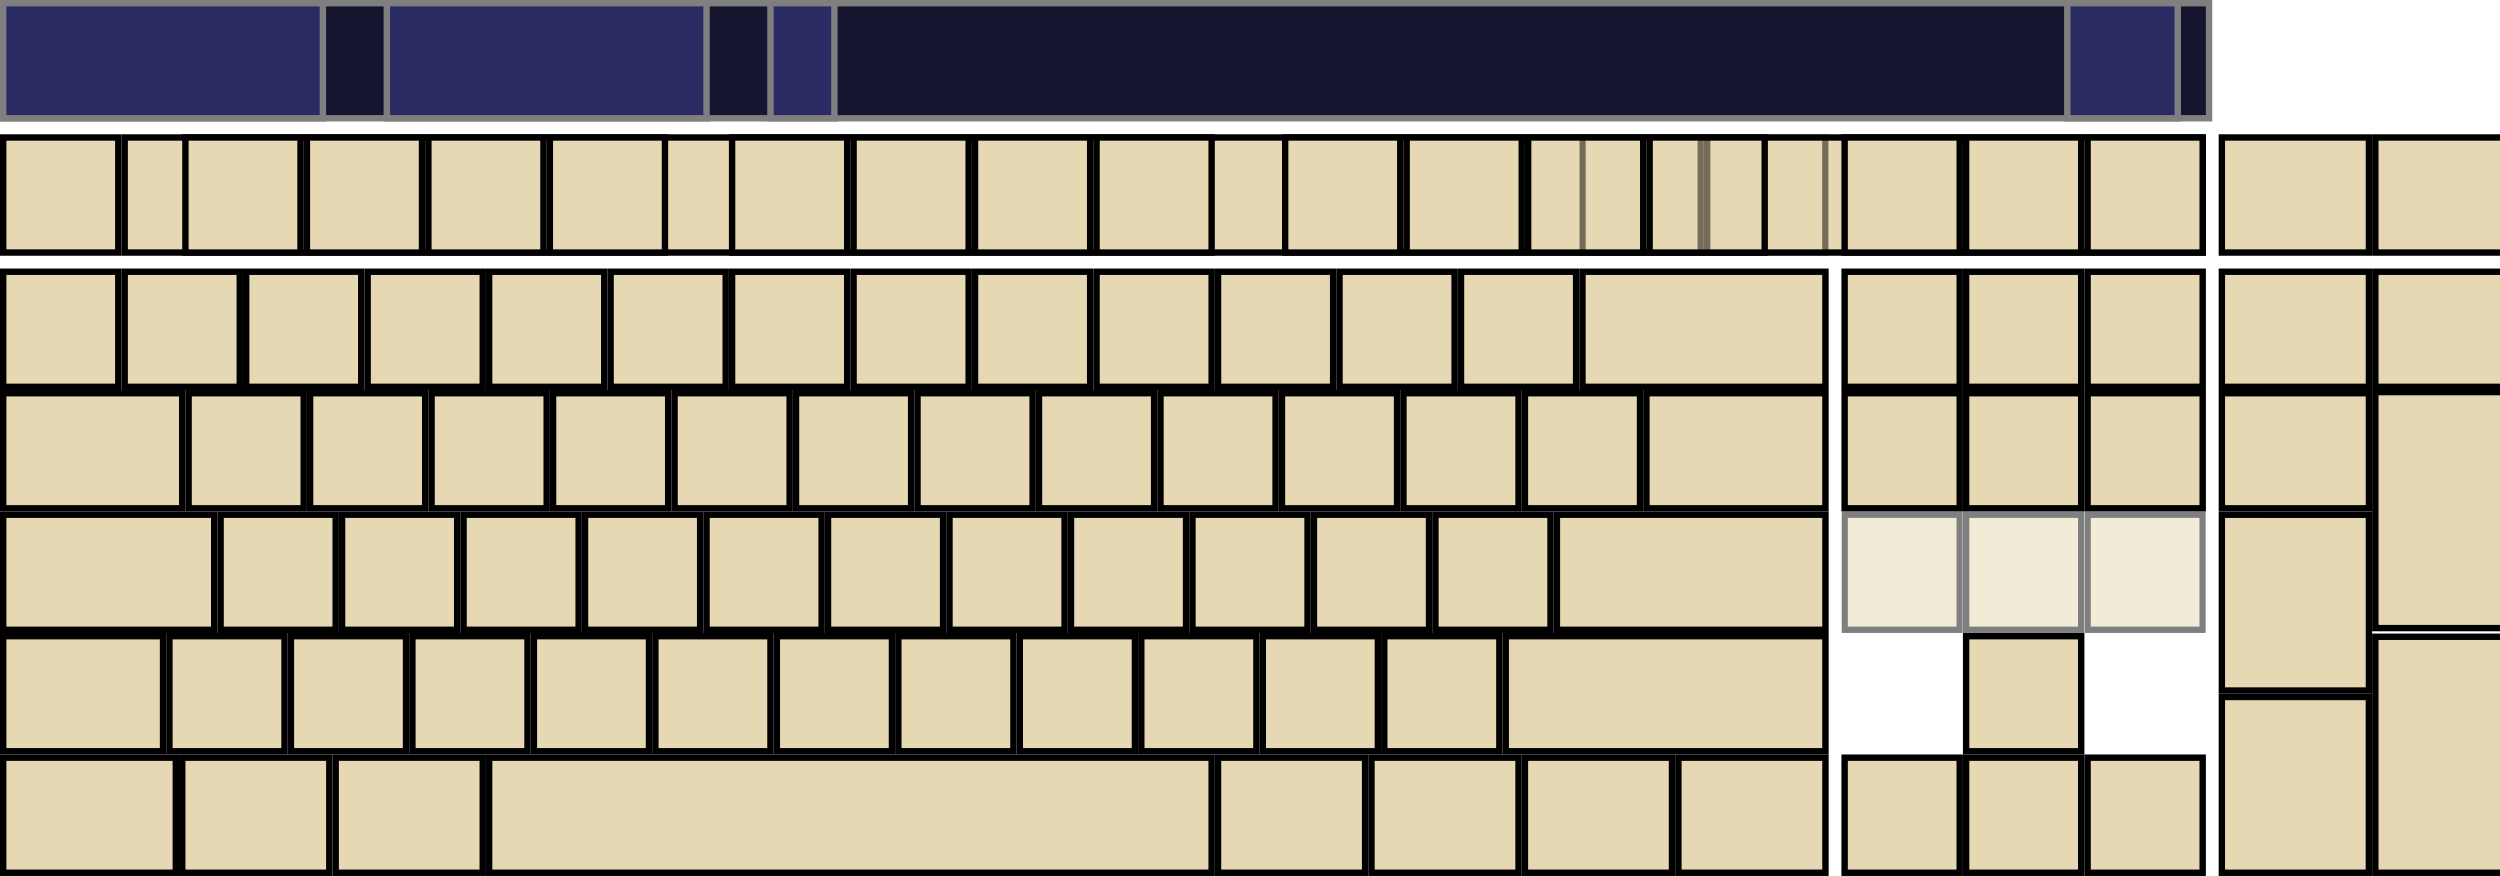
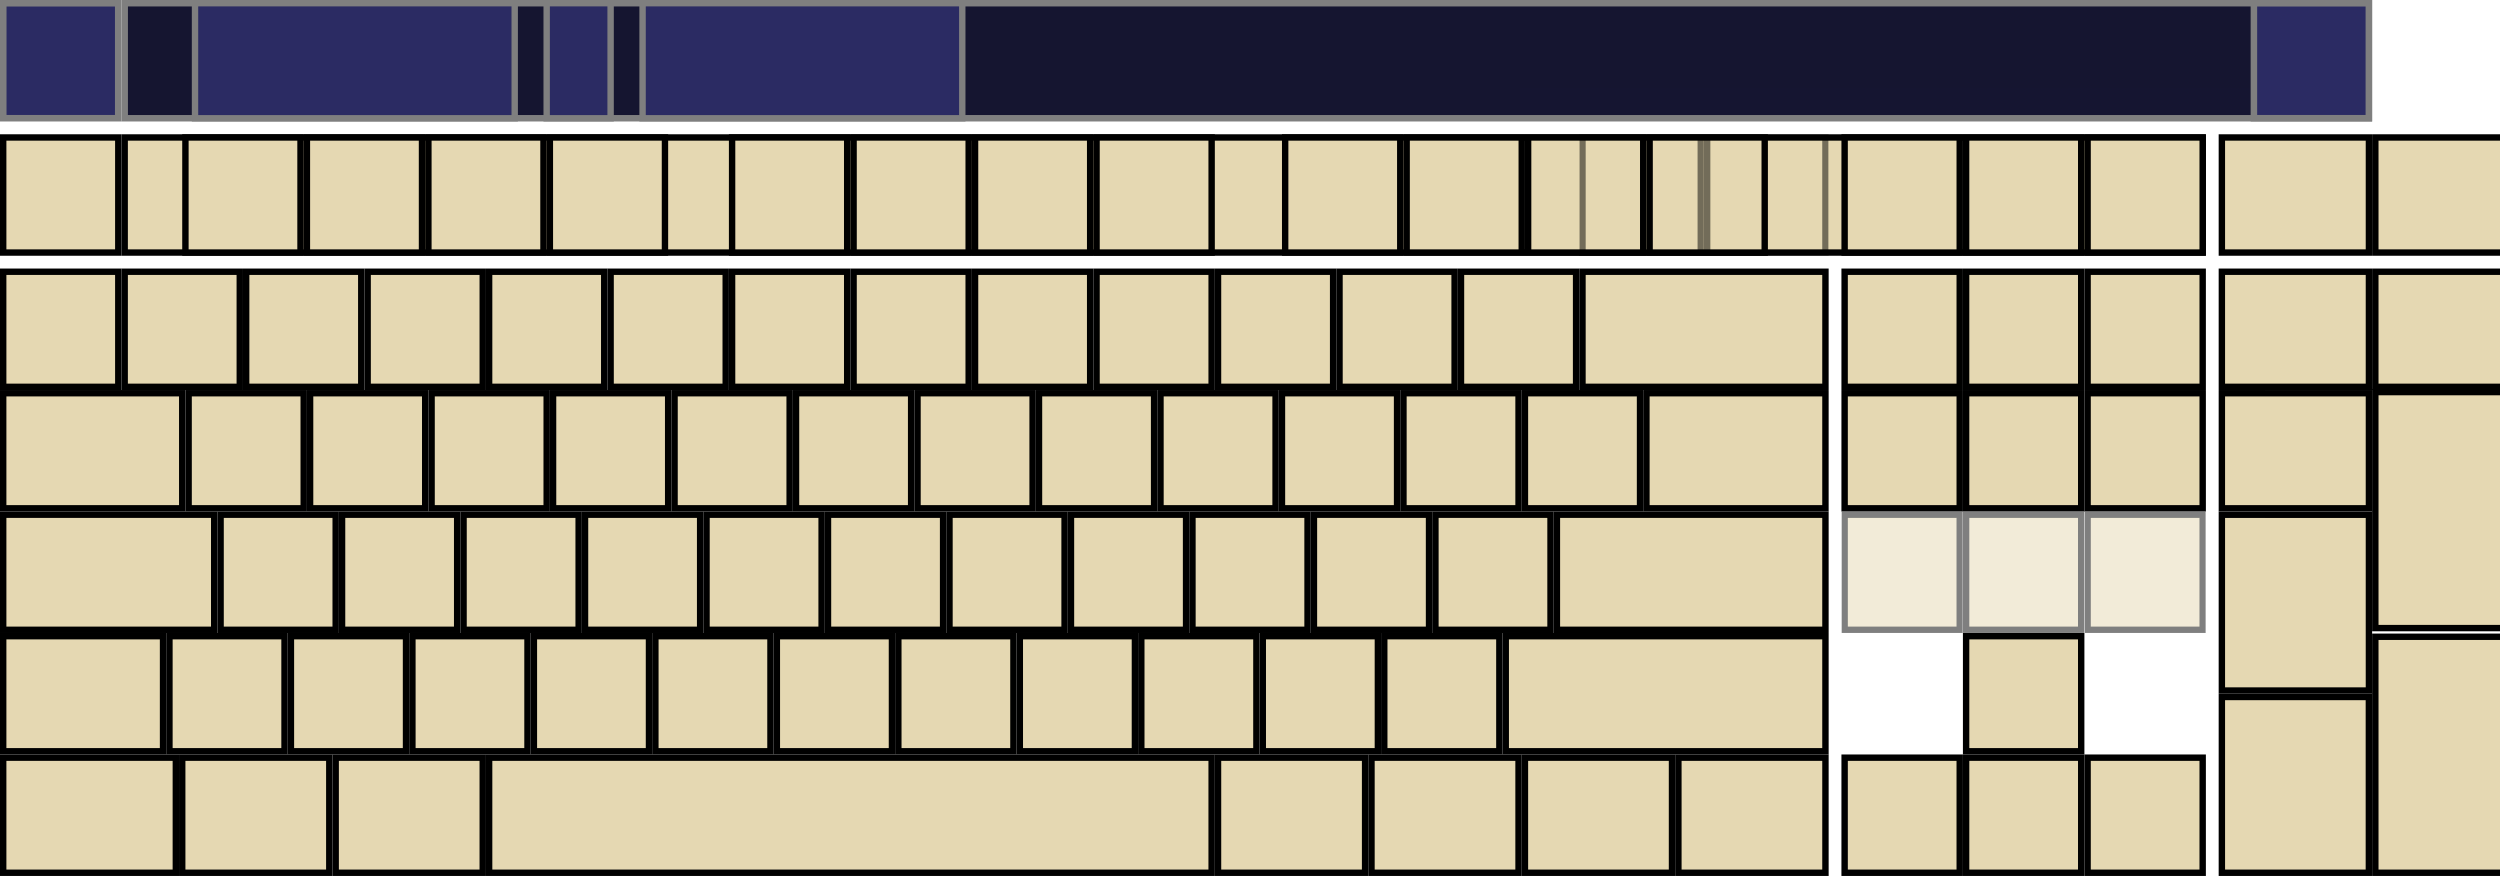
<svg xmlns="http://www.w3.org/2000/svg" id="full-alpha" height="137" width="391" version="1.0" enable-background="new">
  <defs id="defs4958">
    <filter id="filter3145">
      <feBlend id="feBlend3147" in2="BackgroundImage" mode="darken" />
    </filter>
  </defs>
-   <rect id="wordlist" height="18" width="345" y="0.5" x="0.5" style="fill:#151530;stroke:#7f7f7f;stroke-width:1" />
+   <rect id="wordlist" height="17.992" width="350.992" y="0.504" x="19.504" style="fill:#151530;stroke:#7f7f7f;stroke-width:1.008" />
  <rect id="inputline" style="stroke:#000;fill:#e5d8b2" height="18" width="325.0" y="21.5" x="19.5" />
  <rect id="RALT" height="18" width="23" stroke="#000" y="118.5" x="190.5" fill="#e5d8b2" />
  <rect id="AB01" height="18" width="18" stroke="#000" y="99.5" x="45.5" fill="#e5d8b2" />
  <rect id="AE02" height="18" width="18" stroke="#000" y="42.5" x="38.5" fill="#e5d8b2" />
  <rect id="AE03" height="18" width="18" stroke="#000" y="42.5" x="57.5" fill="#e5d8b2" />
  <rect id="AD09" height="18" width="18" stroke="#000" y="61.5" x="181.5" fill="#e5d8b2" />
  <rect id="AE01" height="18" width="18" stroke="#000" y="42.5" x="19.5" fill="#e5d8b2" />
  <rect id="AE06" height="18" width="18" stroke="#000" y="42.5" x="114.5" fill="#e5d8b2" />
  <rect id="AE07" height="18" width="18" stroke="#000" y="42.5" x="133.5" fill="#e5d8b2" />
  <rect id="AE04" height="18" width="18" stroke="#000" y="42.5" x="76.5" fill="#e5d8b2" />
  <rect id="AE05" height="18" width="18" stroke="#000" y="42.5" x="95.5" fill="#e5d8b2" />
  <rect id="AD03" height="18" width="18" stroke="#000" y="61.5" x="67.5" fill="#e5d8b2" />
  <rect id="AD02" height="18" width="18" stroke="#000" y="61.5" x="48.5" fill="#e5d8b2" />
  <rect id="AD01" height="18" width="18" stroke="#000" y="61.5" x="29.5" fill="#e5d8b2" />
  <rect id="AE09" height="18" width="18" stroke="#000" y="42.5" x="171.5" fill="#e5d8b2" />
  <rect id="AD07" height="18" width="18" stroke="#000" y="61.5" x="143.5" fill="#e5d8b2" />
  <rect id="AD06" height="18" width="18" stroke="#000" y="61.5" x="124.5" fill="#e5d8b2" />
  <rect id="AD05" height="18" width="18" stroke="#000" y="61.5" x="105.5" fill="#e5d8b2" />
  <rect id="AD04" height="18" width="18" stroke="#000" y="61.5" x="86.5" fill="#e5d8b2" />
  <rect id="AB10" height="18" width="18" stroke="#000" y="99.5" x="216.5" fill="#e5d8b2" />
  <rect id="AC11" height="18" width="18" stroke="#000" y="80.5" x="224.5" fill="#e5d8b2" />
  <rect id="AC10" height="18" width="18" stroke="#000" y="80.5" x="205.5" fill="#e5d8b2" />
  <rect id="RCTL" height="18" width="23" stroke="#000" y="118.5" x="262.5" fill="#e5d8b2" />
  <rect id="LCTL" height="18" width="27" stroke="#000" y="118.5" x=".5" fill="#e5d8b2" />
  <rect id="TAB" height="18" width="28" stroke="#000" y="61.5" x=".5" fill="#e5d8b2" />
  <rect id="LALT" height="18" width="23" stroke="#000" y="118.5" x="52.5" fill="#e5d8b2" />
  <rect id="TLDE" height="18" width="18" stroke="#000" y="42.5" x=".5" fill="#e5d8b2" />
  <rect id="LSGT" height="18" width="18" stroke="#000" y="99.5" x="26.5" fill="#e5d8b2" />
  <rect id="LFSH" height="18" width="25" stroke="#000" y="99.5" x=".5" fill="#e5d8b2" />
  <rect id="BKSP" height="18" width="38" stroke="#000" y="42.5" x="247.5" fill="#e5d8b2" />
  <rect id="CAPS" height="18" width="33" stroke="#000" y="80.5" x=".5" fill="#e5d8b2" />
  <rect id="BKSL" height="18" width="28" stroke="#000" y="61.5" x="257.5" fill="#e5d8b2" />
  <rect id="RTRN" height="18" width="42" stroke="#000" y="80.5" x="243.5" fill="#e5d8b2" />
  <rect id="MENU" height="18" width="23" stroke="#000" y="118.5" x="238.5" fill="#e5d8b2" />
  <rect id="AD10" height="18" width="18" stroke="#000" y="61.5" x="200.5" fill="#e5d8b2" />
  <rect id="AD11" height="18" width="18" stroke="#000" y="61.5" x="219.5" fill="#e5d8b2" />
  <rect id="AD12" height="18" width="18" stroke="#000" y="61.5" x="238.5" fill="#e5d8b2" />
  <rect id="AB08" height="18" width="18" stroke="#000" y="99.5" x="178.5" fill="#e5d8b2" />
  <rect id="AE11" height="18" width="18" stroke="#000" y="42.5" x="209.5" fill="#e5d8b2" />
  <rect id="AE10" height="18" width="18" stroke="#000" y="42.5" x="190.5" fill="#e5d8b2" />
  <rect id="AE12" height="18" width="18" stroke="#000" y="42.5" x="228.5" fill="#e5d8b2" />
  <rect id="AC04" height="18" width="18" stroke="#000" y="80.5" x="91.5" fill="#e5d8b2" />
  <rect id="AC05" height="18" width="18" stroke="#000" y="80.5" x="110.5" fill="#e5d8b2" />
  <rect id="AC06" height="18" width="18" stroke="#000" y="80.5" x="129.5" fill="#e5d8b2" />
  <rect id="AC07" height="18" width="18" stroke="#000" y="80.5" x="148.5" fill="#e5d8b2" />
  <rect id="AB09" height="18" width="18" stroke="#000" y="99.5" x="197.5" fill="#e5d8b2" />
  <rect id="AC01" height="18" width="18" stroke="#000" y="80.5" x="34.5" fill="#e5d8b2" />
  <rect id="AC02" height="18" width="18" stroke="#000" y="80.5" x="53.5" fill="#e5d8b2" />
  <rect id="AC03" height="18" width="18" stroke="#000" y="80.5" x="72.5" fill="#e5d8b2" />
  <rect id="AB05" height="18" width="18" stroke="#000" y="99.5" x="121.5" fill="#e5d8b2" />
  <rect id="AB04" height="18" width="18" stroke="#000" y="99.5" x="102.5" fill="#e5d8b2" />
  <rect id="AE08" height="18" width="18" stroke="#000" y="42.5" x="152.5" fill="#e5d8b2" />
  <rect id="AB06" height="18" width="18" stroke="#000" y="99.5" x="140.5" fill="#e5d8b2" />
  <rect id="AC08" height="18" width="18" stroke="#000" y="80.5" x="167.5" fill="#e5d8b2" />
  <rect id="AC09" height="18" width="18" stroke="#000" y="80.5" x="186.5" fill="#e5d8b2" />
  <rect id="AB03" height="18" width="18" stroke="#000" y="99.5" x="83.5" fill="#e5d8b2" />
  <rect id="AB02" height="18" width="18" stroke="#000" y="99.5" x="64.5" fill="#e5d8b2" />
  <rect id="AD08" height="18" width="18" stroke="#000" y="61.5" x="162.5" fill="#e5d8b2" />
  <rect id="RWIN" height="18" width="23" stroke="#000" y="118.5" x="214.5" fill="#e5d8b2" />
  <rect id="SPCE" height="18" width="113" stroke="#000" y="118.5" x="76.5" fill="#e5d8b2" />
  <rect id="RTSH" height="18" width="50" stroke="#000" y="99.5" x="235.5" fill="#e5d8b2" />
  <rect id="LWIN" height="18" width="23" stroke="#000" y="118.5" x="28.5" fill="#e5d8b2" />
  <rect id="AB07" height="18" width="18" stroke="#000" y="99.5" x="159.5" fill="#e5d8b2" />
  <rect id="INS" height="18" width="18" stroke="#000" y="42.5" x="288.5" fill="#e5d8b2" />
  <rect id="HOME" height="18" width="18" stroke="#000" y="42.5" x="307.5" fill="#e5d8b2" />
  <rect id="DELE" height="18" width="18" stroke="#000" y="61.5" x="288.5" fill="#e5d8b2" />
  <rect id="END" height="18" width="18" stroke="#000" y="61.5" x="307.5" fill="#e5d8b2" />
  <rect id="PGUP" height="18" width="18" stroke="#000" y="42.5" x="326.5" fill="#e5d8b2" />
  <rect id="PGDN" height="18" width="18" stroke="#000" y="61.5" x="326.5" fill="#e5d8b2" />
  <rect id="UP" height="18" width="18" stroke="#000" y="99.5" x="307.5" fill="#e5d8b2" />
  <rect id="DOWN" height="18" width="18" stroke="#000" y="118.5" x="307.5" fill="#e5d8b2" />
  <rect id="LEFT" height="18" width="18" stroke="#000" y="118.5" x="288.5" fill="#e5d8b2" />
  <rect id="RGHT" height="18" width="18" stroke="#000" y="118.5" x="326.5" fill="#e5d8b2" />
  <rect id="F10" style="stroke:#000;fill:#e5d8b2" height="18" width="18" y="21.5" x="220" />
  <rect id="F3" style="stroke:#000;fill:#e5d8b2" height="18" width="18" y="21.5" x="67" />
  <rect id="F2" style="stroke:#000;fill:#e5d8b2" height="18" width="18" y="21.5" x="48" />
  <rect id="ESC" height="18" width="18" stroke="#000" y="21.5" x=".5" fill="#e5d8b2" />
  <rect id="F12" style="stroke:#000;fill:#e5d8b2" height="18" width="18" y="21.5" x="258" />
  <rect id="F11" style="stroke:#000;fill:#e5d8b2" height="18" width="18" y="21.5" x="239" />
  <rect id="F9" style="stroke:#000;fill:#e5d8b2" height="18" width="18" y="21.5" x="201" />
  <rect id="F6" style="stroke:#000;fill:#e5d8b2" height="18" width="18" y="21.5" x="133.5" />
  <rect id="F7" style="stroke:#000;fill:#e5d8b2" height="18" width="18" y="21.5" x="152.5" />
  <rect id="F1" style="stroke:#000;fill:#e5d8b2" height="18" width="18" y="21.5" x="29" />
  <rect id="F4" style="stroke:#000;fill:#e5d8b2" height="18" width="18" y="21.5" x="86" />
  <rect id="F8" style="stroke:#000;fill:#e5d8b2" height="18" width="18" y="21.5" x="171.5" />
  <rect id="F5" style="stroke:#000;fill:#e5d8b2" height="18" width="18" y="21.5" x="114.5" />
  <rect id="Prnt" height="18" width="18" stroke="#000" y="21.5" x="288.5" fill="#e5d8b2" />
  <rect id="Scroll" height="18" width="18" stroke="#000" y="21.5" x="307.5" fill="#e5d8b2" />
  <rect id="Pause" height="18" width="18" stroke="#000" y="21.5" x="326.5" fill="#e5d8b2" />
  <rect id="hide" height="18" width="23" y="21.5" x="347.5" style="fill:#e5d8b2;stroke:#000000" />
  <rect id="move" height="18" width="23" y="42.5" x="347.5" style="fill:#e5d8b2;stroke:#000000" />
  <rect id="showclick" height="18" width="23" y="61.5" x="347.5" style="fill:#e5d8b2;stroke:#000000" />
  <rect id="layer0" style="fill:#e5d8b2;stroke:#000000;stroke-width:1" height="27.491" width="23" y="80.509" x="347.5" />
  <rect id="layer1" style="fill:#e5d8b2;stroke:#000000;stroke-width:1" height="27.491" width="22.991" y="109.009" x="347.5" />
  <g id="click_helper_group" style="opacity:.5;filter:url(#filter3145)">
    <rect id="middleclick" style="stroke:#000;fill:#e5d8b2" height="18" width="18.5" y="21.5" x="247.5" />
    <rect id="secondaryclick" style="stroke:#000;fill:#e5d8b2" height="18" width="18.5" y="21.5" x="267" />
    <rect id="doubleclick" style="stroke:#000;fill:#e5d8b2" height="18" width="18" y="80.5" x="288.5" />
    <rect id="dragclick" style="stroke:#000;fill:#e5d8b2" height="18" width="18" y="80.5" x="307.5" />
    <rect id="hoverclick" style="stroke:#000;fill:#e5d8b2" height="18" width="18" y="80.5" x="326.5" />
  </g>
-   <rect id="prediction" height="18" width="50" y="0.5" x="0.5" style="color:#000000;fill:#2b2b63;fill-opacity:1;fill-rule:nonzero;stroke:#7f7f7f;stroke-width:1;stroke-linecap:butt;stroke-linejoin:miter;stroke-miterlimit:4;stroke-opacity:1;stroke-dasharray:none;stroke-dashoffset:0;marker:none;visibility:visible;display:inline;overflow:visible;enable-background:accumulate" />
-   <rect id="correction" height="18" width="50" y="0.5" x="60.5" style="color:#000000;fill:#2b2b63;fill-opacity:1;fill-rule:nonzero;stroke:#7f7f7f;stroke-width:1;stroke-linecap:butt;stroke-linejoin:miter;stroke-miterlimit:4;stroke-opacity:1;stroke-dasharray:none;stroke-dashoffset:0;marker:none;visibility:visible;display:inline;overflow:visible;enable-background:accumulate" />
-   <rect id="expand-corrections" height="18" width="10" y="0.5" x="120.5" style="fill:#2b2b63;stroke:#7f7f7f" />
-   <rect style="fill:#2b2b63;stroke:#7f7f7f;stroke-width:1" x="323.326" y="0.5" width="17.273" height="18" id="hide.wordlist" />
+   <rect id="prediction" height="18" width="50" y="0.5" x="30.5" style="color:#000000;fill:#2b2b63;fill-opacity:1;fill-rule:nonzero;stroke:#7f7f7f;stroke-width:1;stroke-linecap:butt;stroke-linejoin:miter;stroke-miterlimit:4;stroke-opacity:1;stroke-dasharray:none;stroke-dashoffset:0;marker:none;visibility:visible;display:inline;overflow:visible;enable-background:accumulate" />
+   <rect id="correction" height="18" width="50" y="0.5" x="100.5" style="color:#000000;fill:#2b2b63;fill-opacity:1;fill-rule:nonzero;stroke:#7f7f7f;stroke-width:1;stroke-linecap:butt;stroke-linejoin:miter;stroke-miterlimit:4;stroke-opacity:1;stroke-dasharray:none;stroke-dashoffset:0;marker:none;visibility:visible;display:inline;overflow:visible;enable-background:accumulate" />
+   <rect id="expand-corrections" height="18" width="10" y="0.5" x="85.5" style="fill:#2b2b63;stroke:#7f7f7f" />
+   <rect style="fill:#2b2b63;stroke:#7f7f7f;stroke-width:1.02" x="352.51" y="0.51" width="17.98" height="17.98" id="hide.wordlist" />
  <rect id="move.wordlist" height="18" width="23" y="21.5" x="371.5" style="fill:#e5d8b2;stroke:#000000" />
  <rect id="showclick.wordlist" height="18" width="23" y="42.5" x="371.5" style="fill:#e5d8b2;stroke:#000000" />
  <rect x="371.5" y="61.324" width="23" height="36.91" style="fill:#e5d8b2;stroke:#000000;stroke-width:1" id="layer0.wordlist" />
  <rect x="371.5" y="99.59" width="23" height="36.91" style="fill:#e5d8b2;stroke:#000000;stroke-width:1" id="layer1.wordlist" />
+   <rect id="language.wordlist" height="17.98" width="17.98" y="0.51" x="0.51" style="fill:#2b2b63;stroke:#7f7f7f;stroke-width:1.02" />
</svg>
